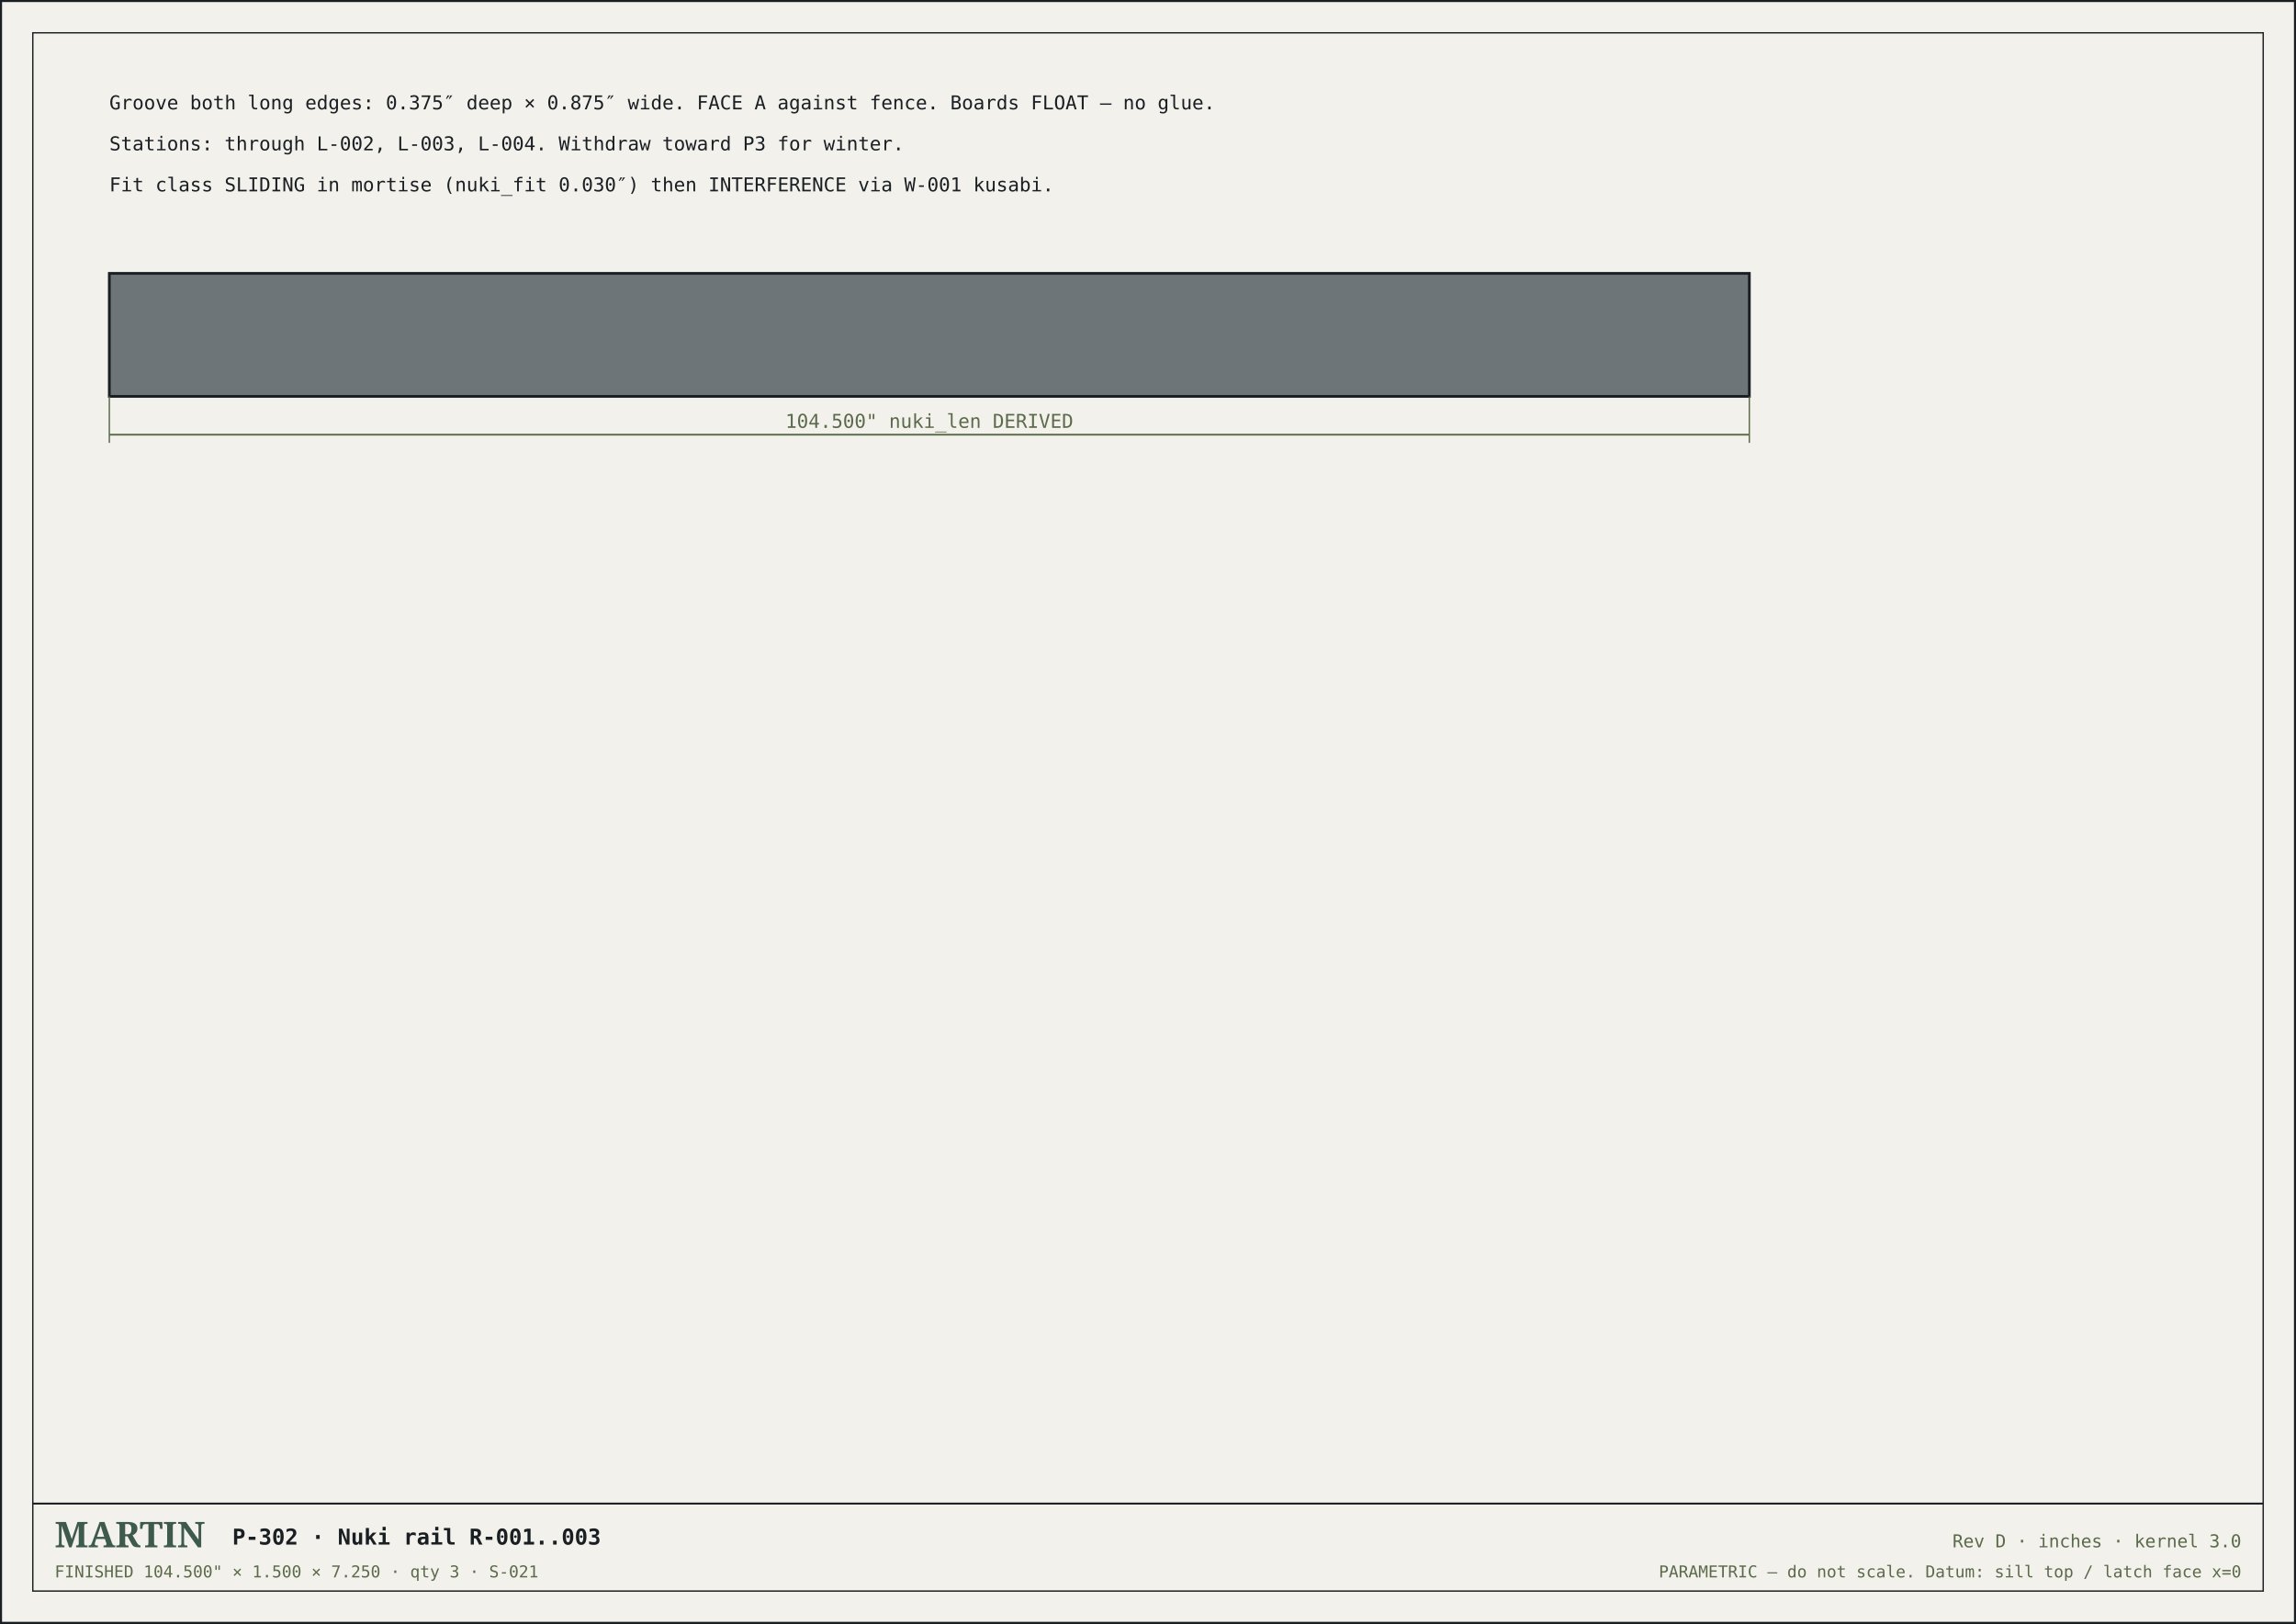
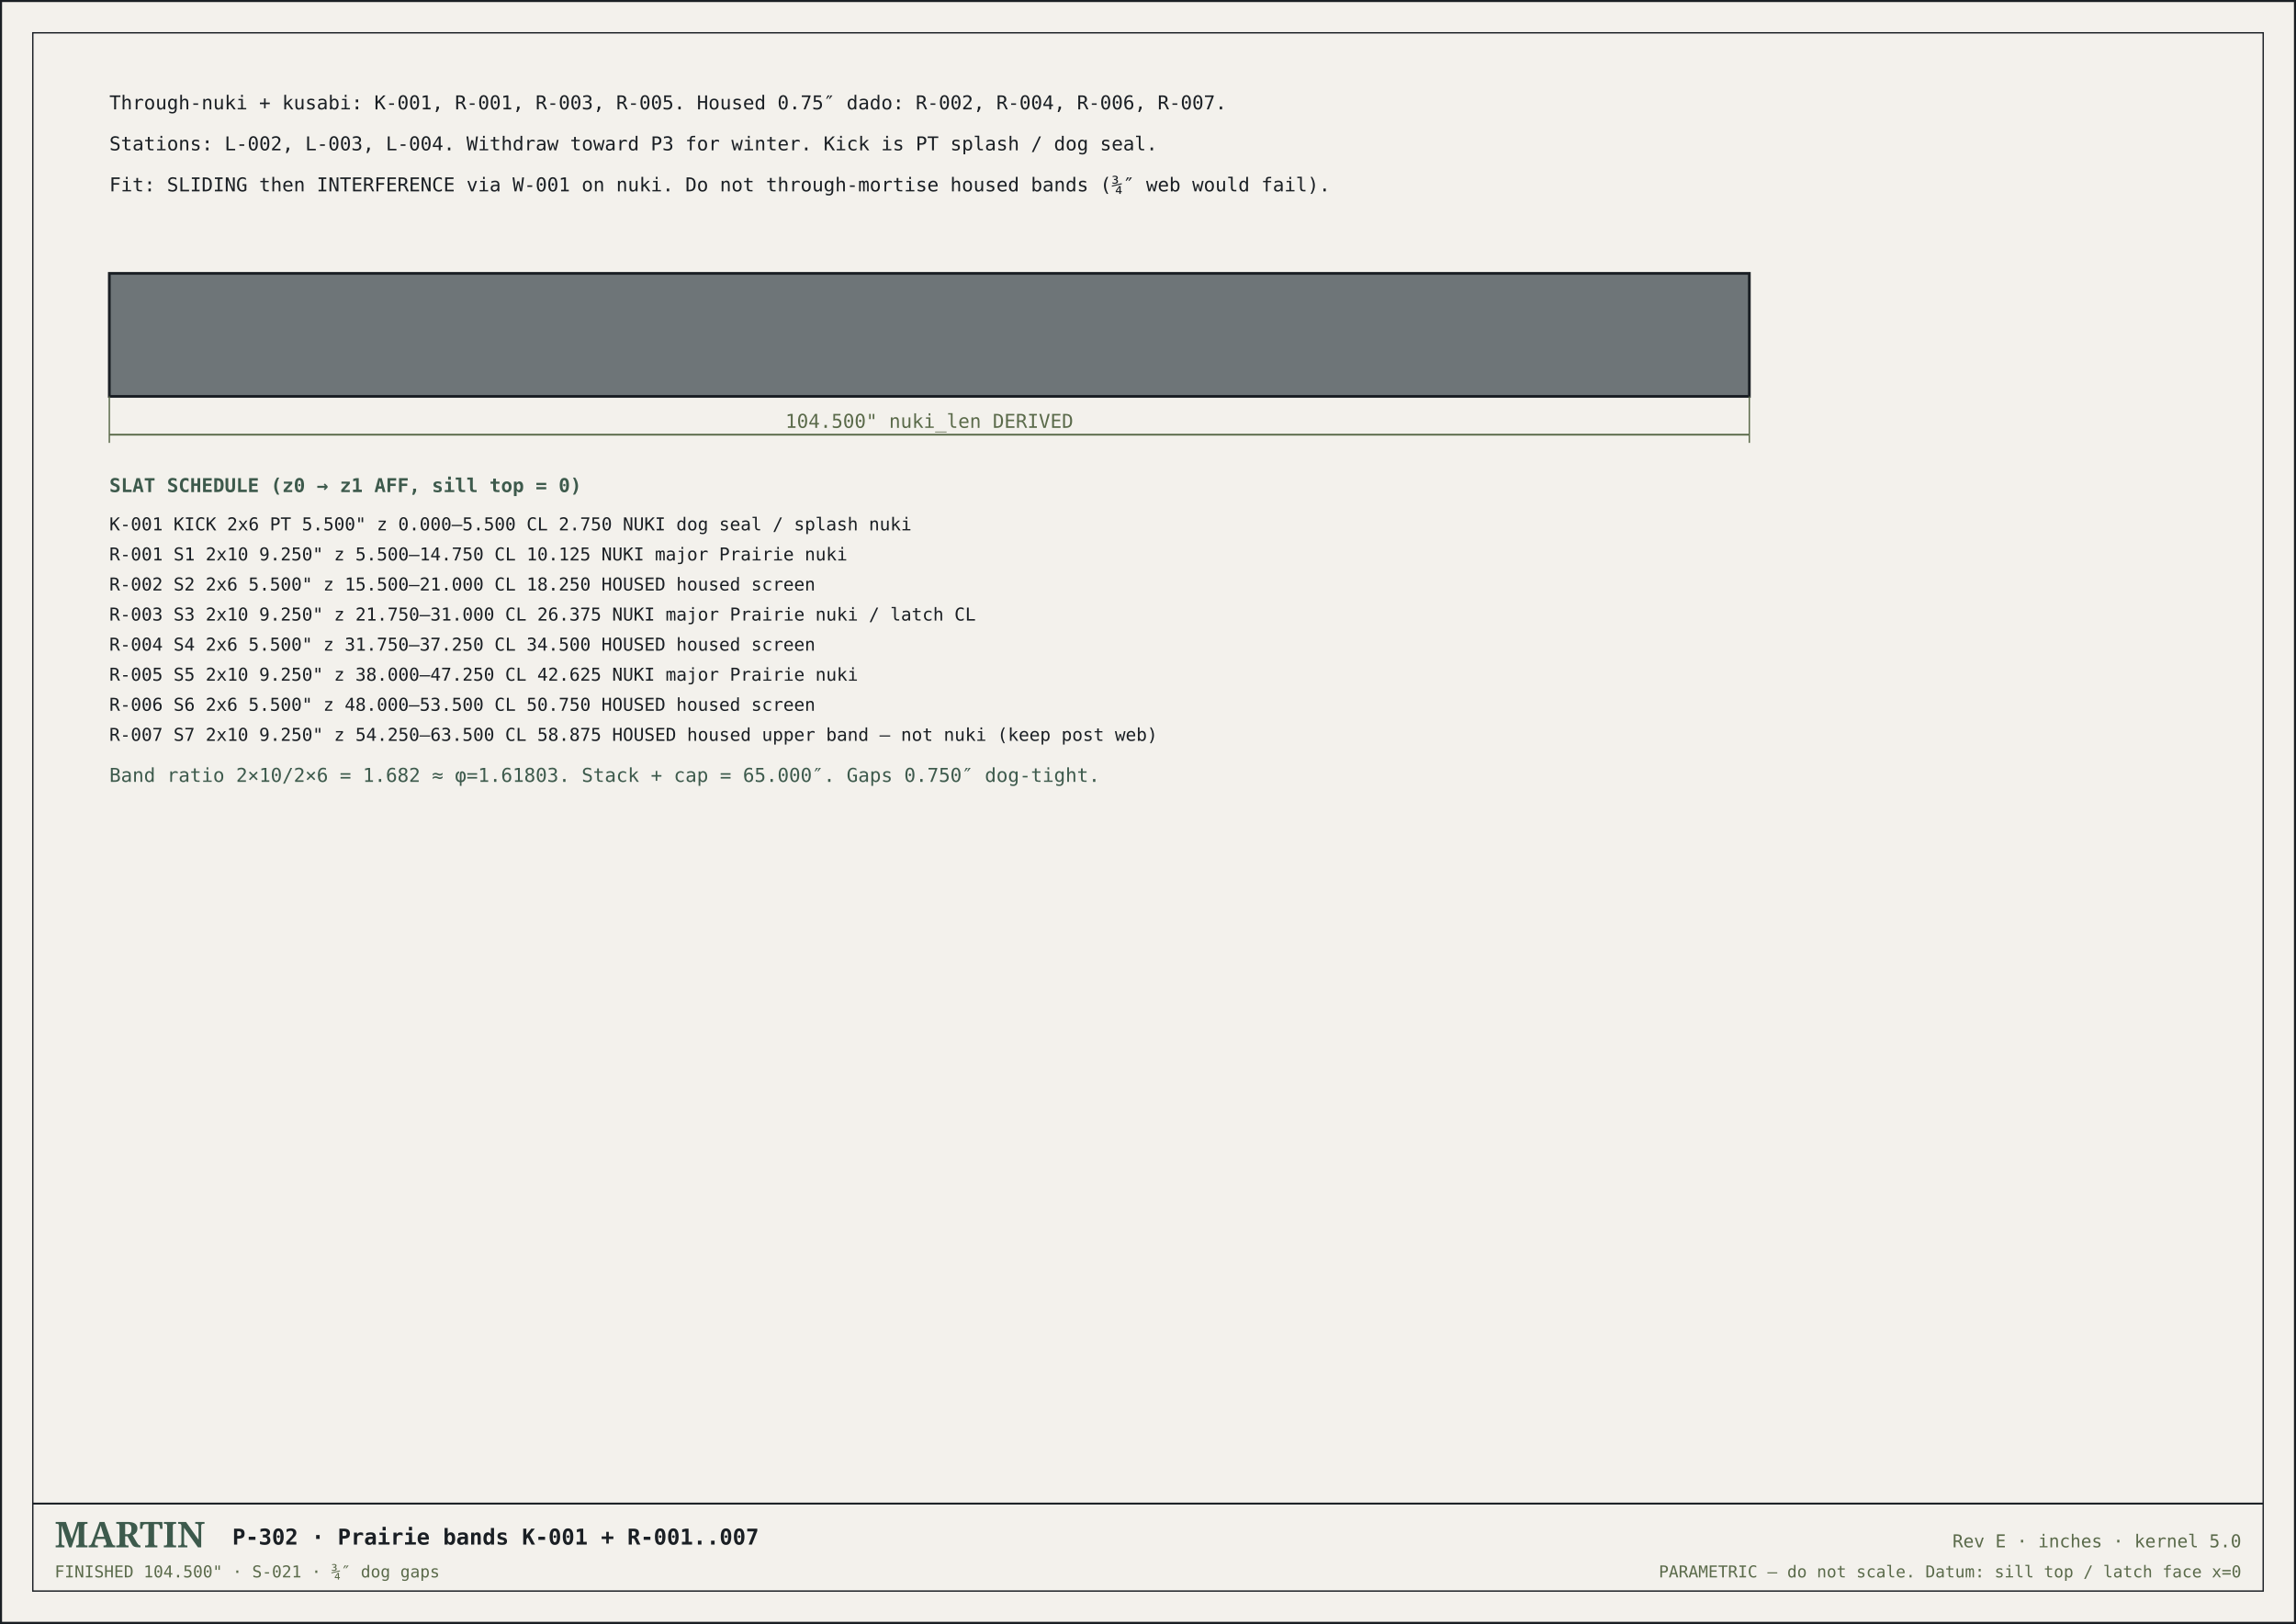
<svg xmlns="http://www.w3.org/2000/svg" width="1680" height="1188" viewBox="0 0 1680 1188">
  <rect x="0.0" y="0.0" width="1680.0" height="1188.0" fill="#f3f1ec" stroke="#1a1f24" stroke-width="3" />
  <rect x="24.0" y="24.0" width="1632.0" height="1140.0" fill="none" stroke="#1a1f24" stroke-width="1" />
  <line x1="24.0" y1="1100.0" x2="1656.0" y2="1100.0" stroke="#1a1f24" stroke-width="1.4" />
  <text x="40.0" y="1132.0" font-family="Georgia, serif" font-size="26" fill="#3d5a4c" text-anchor="start" font-weight="600">MARTIN</text>
-   <text x="170.0" y="1130.0" font-family="IBM Plex Mono, Menlo, monospace" font-size="16" fill="#1a1f24" text-anchor="start" font-weight="600">P-302  ·  Nuki rail R-001..003</text>
-   <text x="40.0" y="1154.0" font-family="IBM Plex Mono, Menlo, monospace" font-size="12" fill="#5a6a4a" text-anchor="start">FINISHED 104.500" × 1.500 × 7.250  ·  qty 3  ·  S-021</text>
-   <text x="1640.0" y="1132.0" font-family="IBM Plex Mono, Menlo, monospace" font-size="13" fill="#5a6a4a" text-anchor="end">Rev D  ·  inches  ·  kernel 3.0</text>
+   <text x="170.0" y="1130.0" font-family="IBM Plex Mono, Menlo, monospace" font-size="16" fill="#1a1f24" text-anchor="start" font-weight="600">P-302  ·  Prairie bands K-001 + R-001..007</text>
+   <text x="40.0" y="1154.0" font-family="IBM Plex Mono, Menlo, monospace" font-size="12" fill="#5a6a4a" text-anchor="start">FINISHED 104.500"  ·  S-021  ·  ¾″ dog gaps</text>
+   <text x="1640.0" y="1132.0" font-family="IBM Plex Mono, Menlo, monospace" font-size="13" fill="#5a6a4a" text-anchor="end">Rev E  ·  inches  ·  kernel 5.0</text>
  <text x="1640.0" y="1154.0" font-family="IBM Plex Mono, Menlo, monospace" font-size="12" fill="#5a6a4a" text-anchor="end">PARAMETRIC — do not scale. Datum: sill top / latch face x=0</text>
  <rect x="80.0" y="200.0" width="1200.0" height="90.0" fill="#6e7578" stroke="#1a1f24" stroke-width="2" />
  <line x1="80.0" y1="290.0" x2="80.0" y2="324.0" stroke="#5a6a4a" stroke-width="1" />
  <line x1="1280.0" y1="290.0" x2="1280.0" y2="324.0" stroke="#5a6a4a" stroke-width="1" />
  <line x1="80.0" y1="318.0" x2="1280.0" y2="318.0" stroke="#5a6a4a" stroke-width="1.3" />
  <text x="680.0" y="313.0" font-family="IBM Plex Mono, Menlo, monospace" font-size="14" fill="#5a6a4a" text-anchor="middle">104.500" nuki_len  DERIVED</text>
-   <text x="80.0" y="80.0" font-family="IBM Plex Mono, Menlo, monospace" font-size="14" fill="#1a1f24" text-anchor="start">Groove both long edges: 0.375″ deep × 0.875″ wide. FACE A against fence. Boards FLOAT — no glue.</text>
-   <text x="80.0" y="110.0" font-family="IBM Plex Mono, Menlo, monospace" font-size="14" fill="#1a1f24" text-anchor="start">Stations: through L-002, L-003, L-004. Withdraw toward P3 for winter.</text>
-   <text x="80.0" y="140.0" font-family="IBM Plex Mono, Menlo, monospace" font-size="14" fill="#1a1f24" text-anchor="start">Fit class SLIDING in mortise (nuki_fit 0.030″) then INTERFERENCE via W-001 kusabi.</text>
+   <text x="80.0" y="80.0" font-family="IBM Plex Mono, Menlo, monospace" font-size="14" fill="#1a1f24" text-anchor="start">Through-nuki + kusabi: K-001, R-001, R-003, R-005. Housed 0.75″ dado: R-002, R-004, R-006, R-007.</text>
+   <text x="80.0" y="110.0" font-family="IBM Plex Mono, Menlo, monospace" font-size="14" fill="#1a1f24" text-anchor="start">Stations: L-002, L-003, L-004. Withdraw toward P3 for winter. Kick is PT splash / dog seal.</text>
+   <text x="80.0" y="140.0" font-family="IBM Plex Mono, Menlo, monospace" font-size="14" fill="#1a1f24" text-anchor="start">Fit: SLIDING then INTERFERENCE via W-001 on nuki. Do not through-mortise housed bands (¾″ web would fail).</text>
+   <text x="80.0" y="360.0" font-family="IBM Plex Mono, Menlo, monospace" font-size="14" fill="#3d5a4c" text-anchor="start" font-weight="600">SLAT SCHEDULE  (z0 → z1  AFF, sill top = 0)</text>
+   <text x="80.0" y="388.0" font-family="IBM Plex Mono, Menlo, monospace" font-size="13" fill="#1a1f24" text-anchor="start">K-001   KICK   2x6 PT    5.500"  z 0.000–5.500  CL 2.750  NUKI  dog seal / splash nuki</text>
+   <text x="80.0" y="410.0" font-family="IBM Plex Mono, Menlo, monospace" font-size="13" fill="#1a1f24" text-anchor="start">R-001   S1     2x10      9.250"  z 5.500–14.750  CL 10.125  NUKI  major Prairie nuki</text>
+   <text x="80.0" y="432.0" font-family="IBM Plex Mono, Menlo, monospace" font-size="13" fill="#1a1f24" text-anchor="start">R-002   S2     2x6       5.500"  z 15.500–21.000  CL 18.250  HOUSED  housed screen</text>
+   <text x="80.0" y="454.0" font-family="IBM Plex Mono, Menlo, monospace" font-size="13" fill="#1a1f24" text-anchor="start">R-003   S3     2x10      9.250"  z 21.750–31.000  CL 26.375  NUKI  major Prairie nuki / latch CL</text>
+   <text x="80.0" y="476.0" font-family="IBM Plex Mono, Menlo, monospace" font-size="13" fill="#1a1f24" text-anchor="start">R-004   S4     2x6       5.500"  z 31.750–37.250  CL 34.500  HOUSED  housed screen</text>
+   <text x="80.0" y="498.0" font-family="IBM Plex Mono, Menlo, monospace" font-size="13" fill="#1a1f24" text-anchor="start">R-005   S5     2x10      9.250"  z 38.000–47.250  CL 42.625  NUKI  major Prairie nuki</text>
+   <text x="80.0" y="520.0" font-family="IBM Plex Mono, Menlo, monospace" font-size="13" fill="#1a1f24" text-anchor="start">R-006   S6     2x6       5.500"  z 48.000–53.500  CL 50.750  HOUSED  housed screen</text>
+   <text x="80.0" y="542.0" font-family="IBM Plex Mono, Menlo, monospace" font-size="13" fill="#1a1f24" text-anchor="start">R-007   S7     2x10      9.250"  z 54.250–63.500  CL 58.875  HOUSED  housed upper band — not nuki (keep post web)</text>
+   <text x="80.0" y="572.0" font-family="IBM Plex Mono, Menlo, monospace" font-size="14" fill="#3d5a4c" text-anchor="start">Band ratio 2×10/2×6 = 1.682 ≈ φ=1.61803. Stack + cap = 65.000″. Gaps 0.750″ dog-tight.</text>
</svg>
